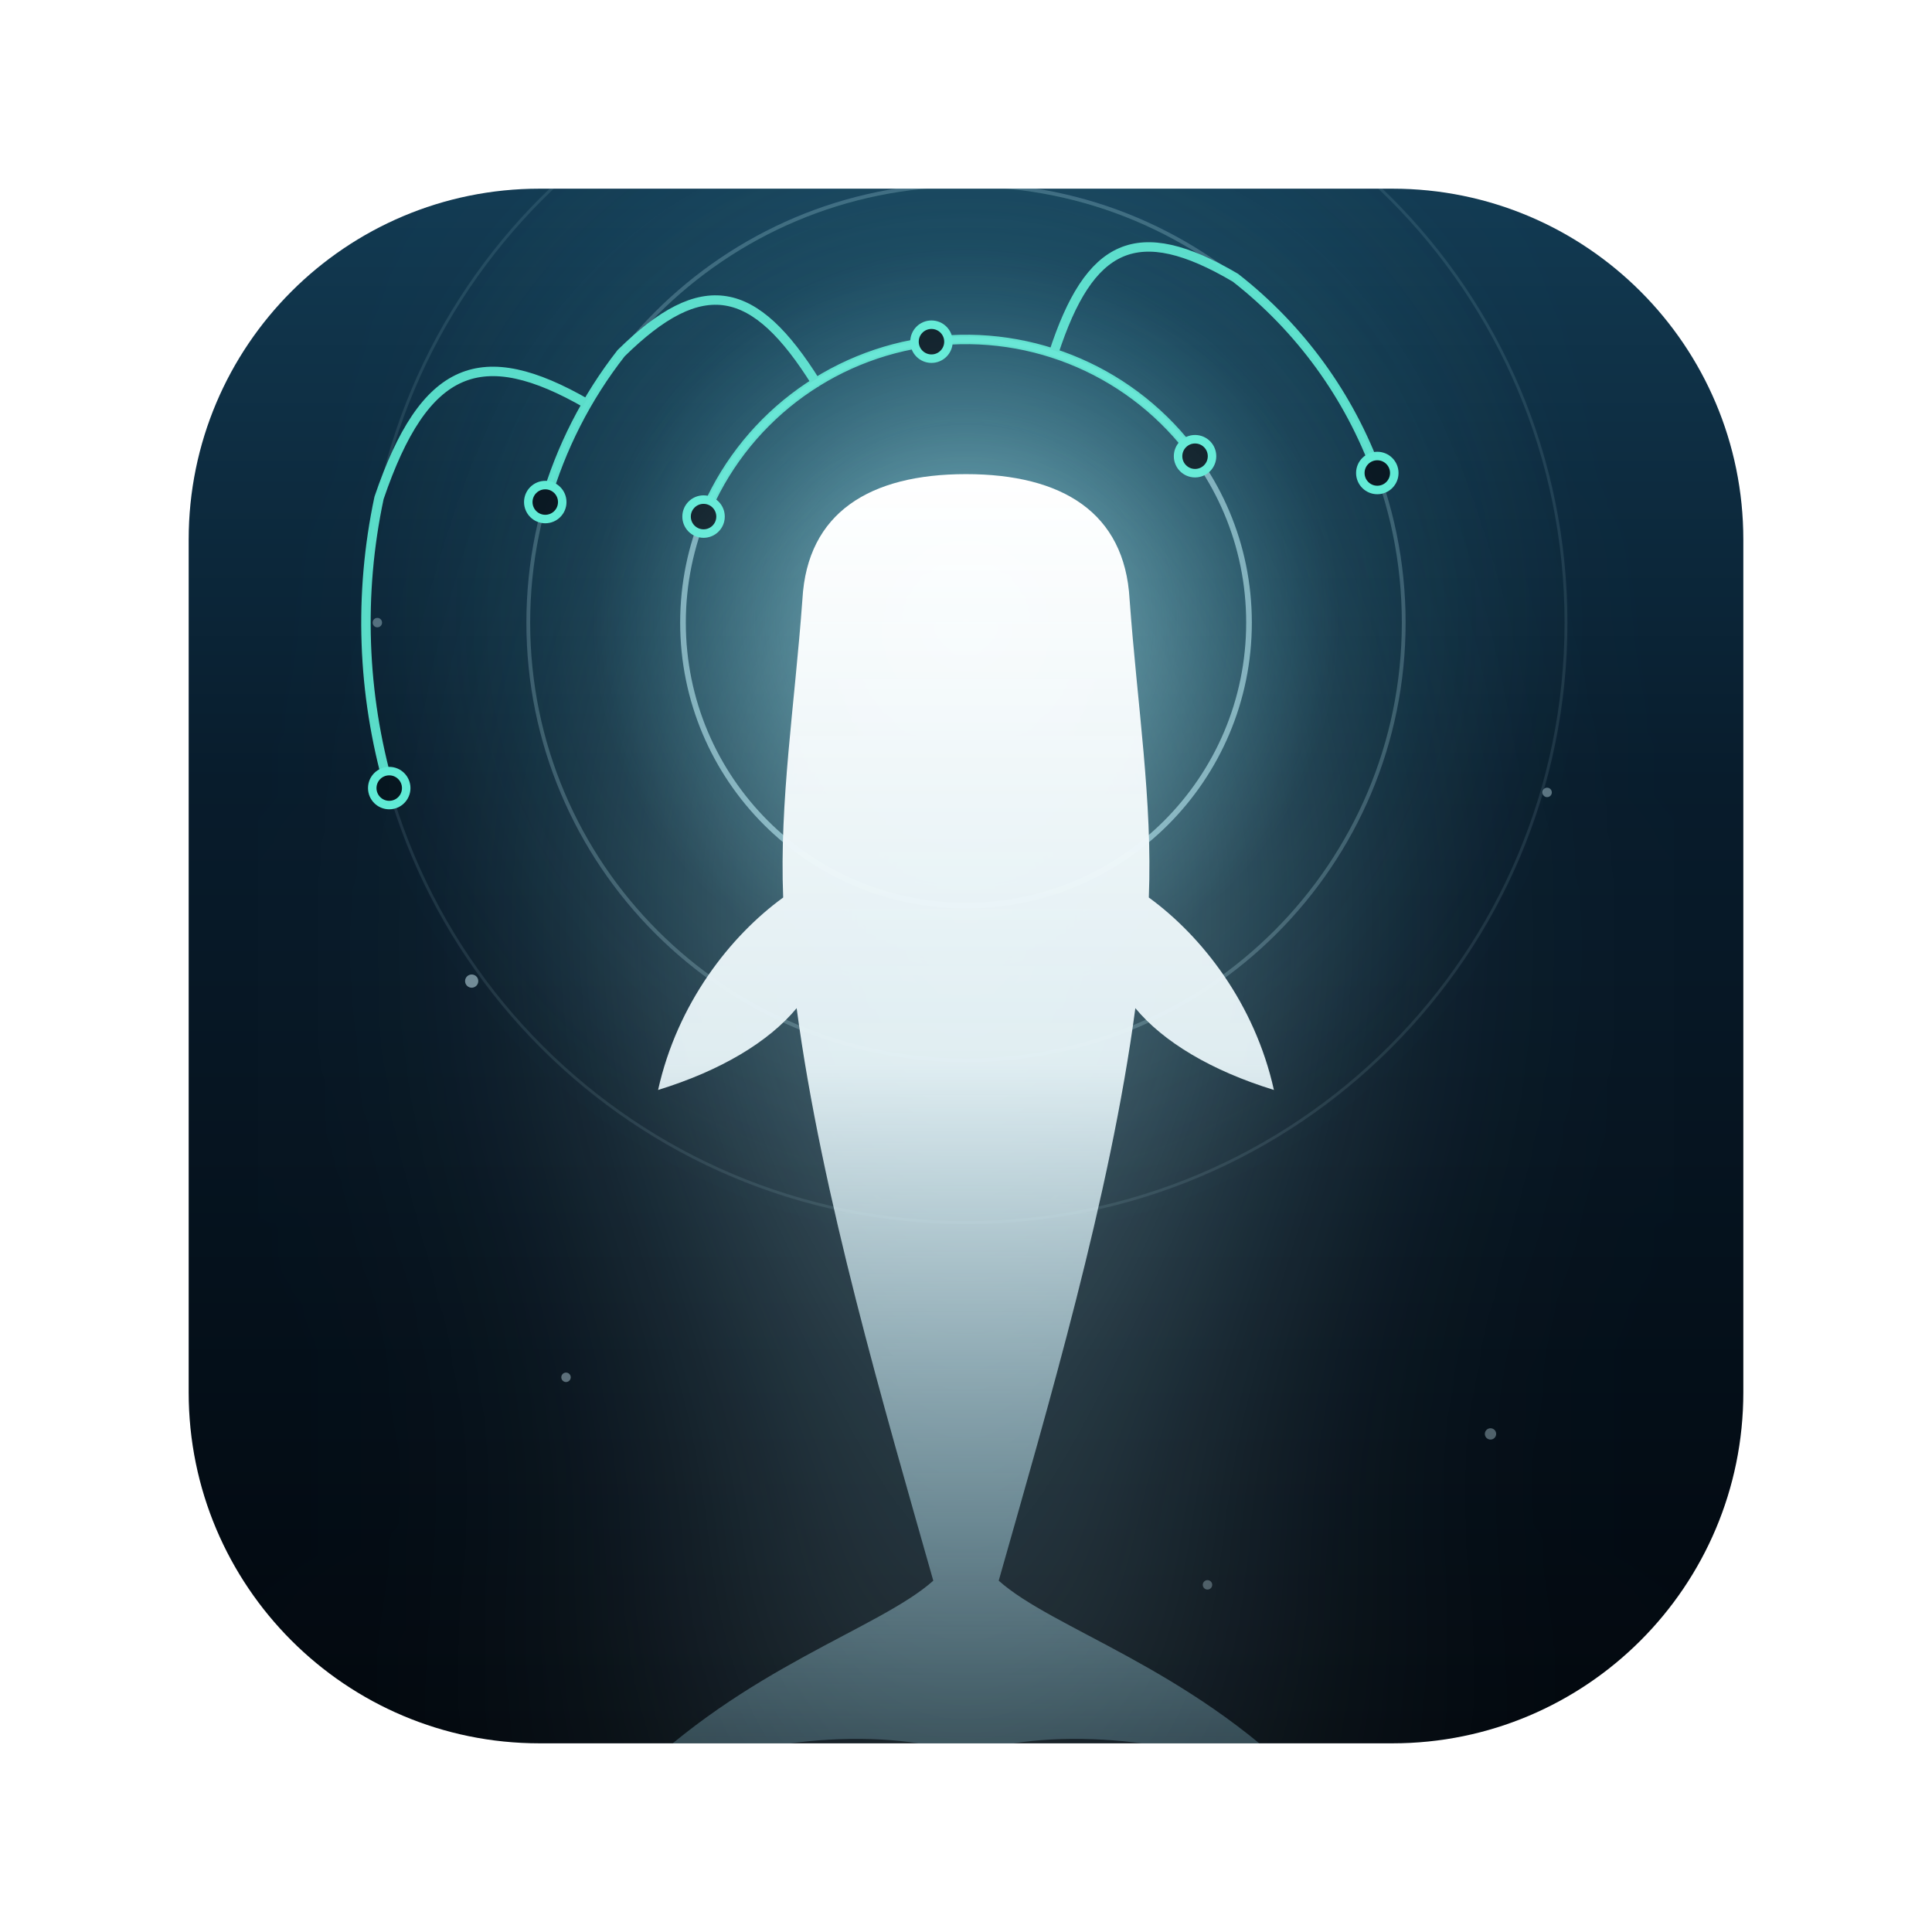
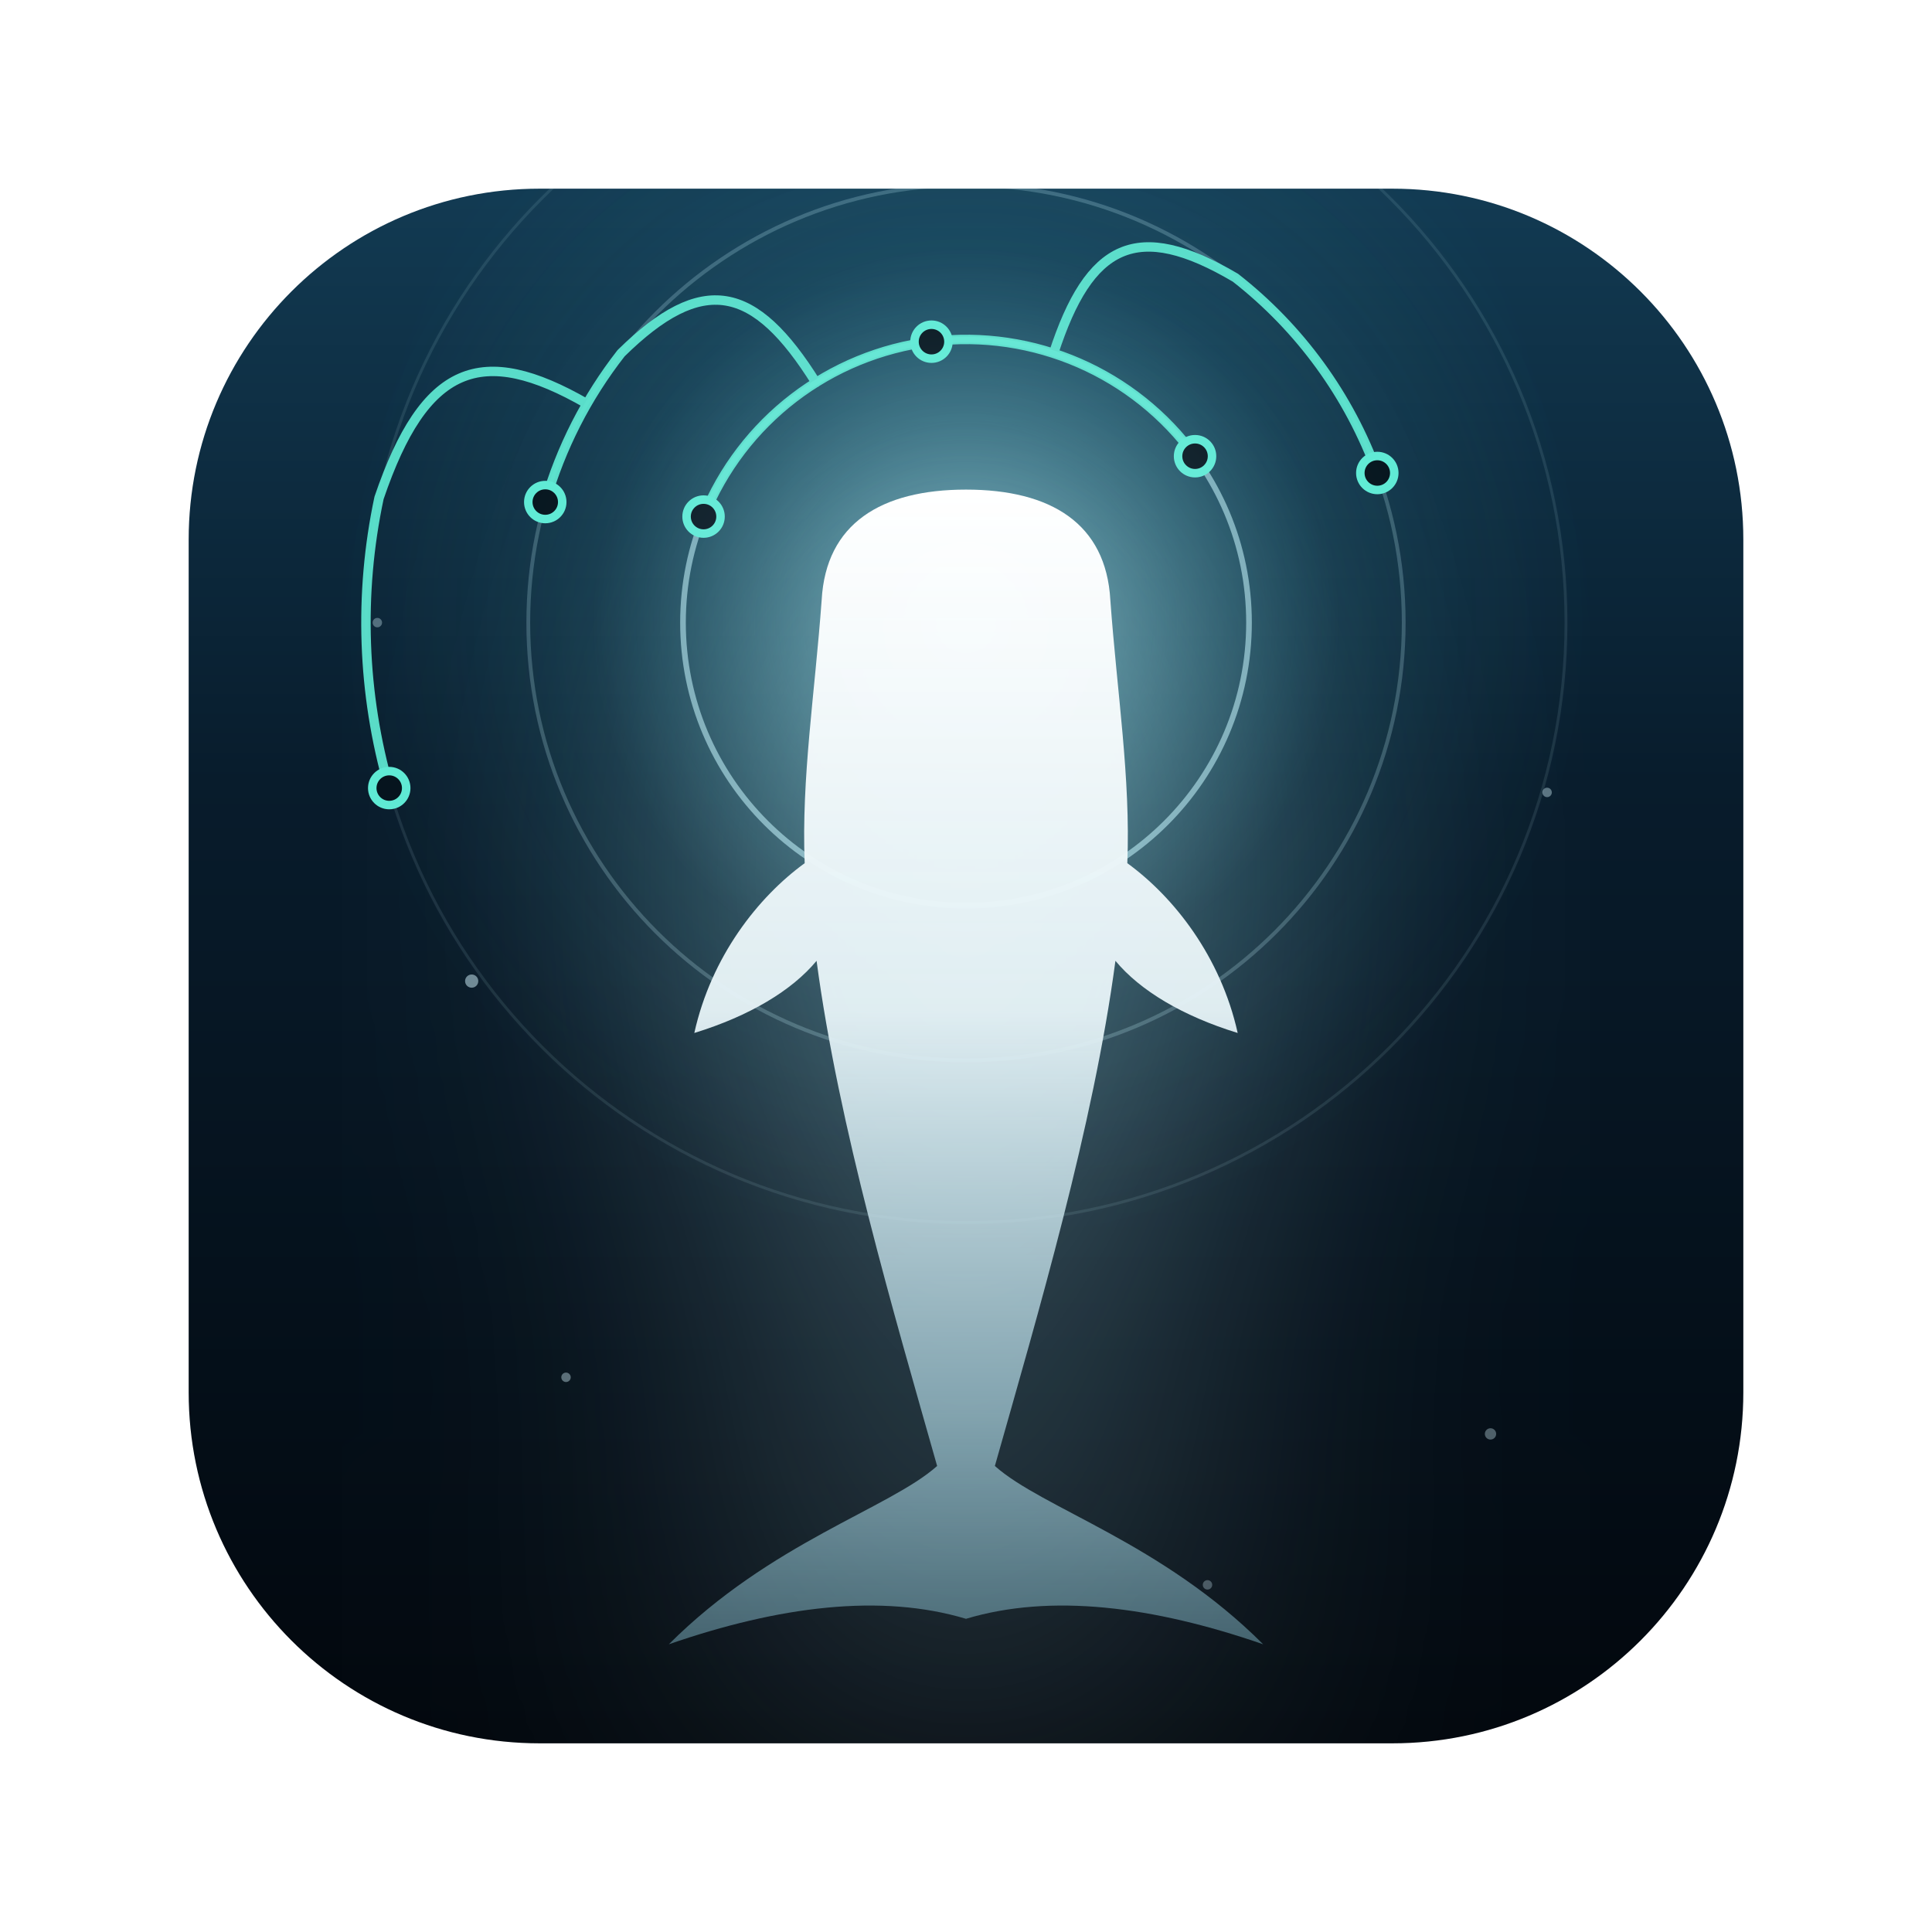
<svg xmlns="http://www.w3.org/2000/svg" viewBox="0 0 1024 1024">
  <defs>
    <linearGradient id="sea" x1="0" y1="0" x2="0" y2="1">
      <stop offset="0" stop-color="#123a52" />
      <stop offset="0.38" stop-color="#081c2c" />
      <stop offset="1" stop-color="#02070d" />
    </linearGradient>
    <radialGradient id="halo" cx="512" cy="330" r="330" gradientUnits="userSpaceOnUse">
      <stop offset="0" stop-color="#d9fbff" stop-opacity="0.9" />
      <stop offset="0.22" stop-color="#8fe6f0" stop-opacity="0.42" />
      <stop offset="0.6" stop-color="#3fb6c8" stop-opacity="0.1" />
      <stop offset="1" stop-color="#3fb6c8" stop-opacity="0" />
    </radialGradient>
    <linearGradient id="whale" x1="0" y1="0" x2="0" y2="1">
      <stop offset="0" stop-color="#ffffff" />
      <stop offset="0.45" stop-color="#e6f3f7" stop-opacity="0.96" />
-       <stop offset="0.8" stop-color="#a8cfdb" stop-opacity="0.55" />
-       <stop offset="1" stop-color="#7fb4c4" stop-opacity="0.3" />
+       <stop offset="0.8" stop-color="#a8cfdb" stop-opacity="0.72" />
+       <stop offset="1" stop-color="#7fb4c4" stop-opacity="0.5" />
    </linearGradient>
    <filter id="soft" x="-50%" y="-50%" width="200%" height="200%">
      <feGaussianBlur stdDeviation="22" />
    </filter>
    <clipPath id="tile">
      <rect x="100" y="100" width="824" height="824" rx="186" />
    </clipPath>
  </defs>
  <g clip-path="url(#tile)">
    <rect x="100" y="100" width="824" height="824" fill="url(#sea)" />
    <rect x="100" y="100" width="824" height="824" fill="url(#halo)" />
    <g fill="none" stroke="#c9f7ff">
      <circle cx="512" cy="330" r="150" stroke-width="3" opacity="0.55" />
      <circle cx="512" cy="330" r="232" stroke-width="2" opacity="0.22" />
      <circle cx="512" cy="330" r="318" stroke-width="1.5" opacity="0.1" />
    </g>
    <path d="M372.9 273.8 A150 150 0 0 1 633.4 241.8 M558.4 187.3 C577.4 128.9 602.6 116.4 654.8 147.2 M654.8 147.2 A232 232 0 0 1 730.0 250.7 M432.5 202.8 C399.9 150.6 372.4 144.7 329.2 187.2 M329.2 187.2 A232 232 0 0 0 289.0 266.1 M311.1 214.0 C255.2 181.8 225.0 193.1 200.9 263.9 M200.9 263.9 A318 318 0 0 0 206.3 417.7" fill="none" stroke="#5eead4" stroke-width="5" stroke-linejoin="round" stroke-linecap="round" opacity="0.92" />
    <g fill="#04121c" stroke="#5eead4" stroke-width="4.5">
      <circle cx="372.9" cy="273.8" r="9" />
      <circle cx="493.7" cy="181.1" r="9" />
      <circle cx="633.4" cy="241.8" r="9" />
      <circle cx="730.0" cy="250.7" r="9" />
      <circle cx="289.0" cy="266.1" r="9" />
      <circle cx="206.3" cy="417.7" r="9" />
    </g>
-     <g transform="translate(512 236) scale(5.1) translate(-50 0)">
+     <g transform="translate(512 246) scale(4.5) translate(-50 0)">
      <path d="M50 3 C60 3 66.5 7 67 16 C67.8 27 69.4 37 69 47 C74.5 51 80 58 82 67 C75.5 65 70.5 62 67.6 58.5 C65 78 58.5 100 53.4 118 C59 123 73 127 85 139 C72 134.5 60 133 50 136 C40 133 28 134.5 15 139 C27 127 41 123 46.6 118 C41.5 100 35 78 32.4 58.5 C29.5 62 24.5 65 18 67 C20 58 25.5 51 31 47 C30.6 37 32.2 27 33 16 C33.5 7 40 3 50 3 Z" fill="#bff4ff" opacity="0.5" filter="url(#soft)" transform="translate(50 70) scale(1.05) translate(-50 -70)" />
      <path d="M50 3 C60 3 66.5 7 67 16 C67.8 27 69.4 37 69 47 C74.5 51 80 58 82 67 C75.5 65 70.5 62 67.6 58.5 C65 78 58.5 100 53.4 118 C59 123 73 127 85 139 C72 134.5 60 133 50 136 C40 133 28 134.5 15 139 C27 127 41 123 46.6 118 C41.5 100 35 78 32.4 58.5 C29.5 62 24.5 65 18 67 C20 58 25.5 51 31 47 C30.6 37 32.2 27 33 16 C33.5 7 40 3 50 3 Z" fill="url(#whale)" />
    </g>
    <g fill="#d6f6ff">
      <circle cx="250" cy="520" r="3.5" opacity="0.5" />
      <circle cx="300" cy="730" r="2.5" opacity="0.4" />
      <circle cx="790" cy="760" r="3" opacity="0.35" />
      <circle cx="820" cy="420" r="2.5" opacity="0.4" />
      <circle cx="200" cy="330" r="2.5" opacity="0.35" />
      <circle cx="640" cy="840" r="2.5" opacity="0.3" />
    </g>
  </g>
</svg>
